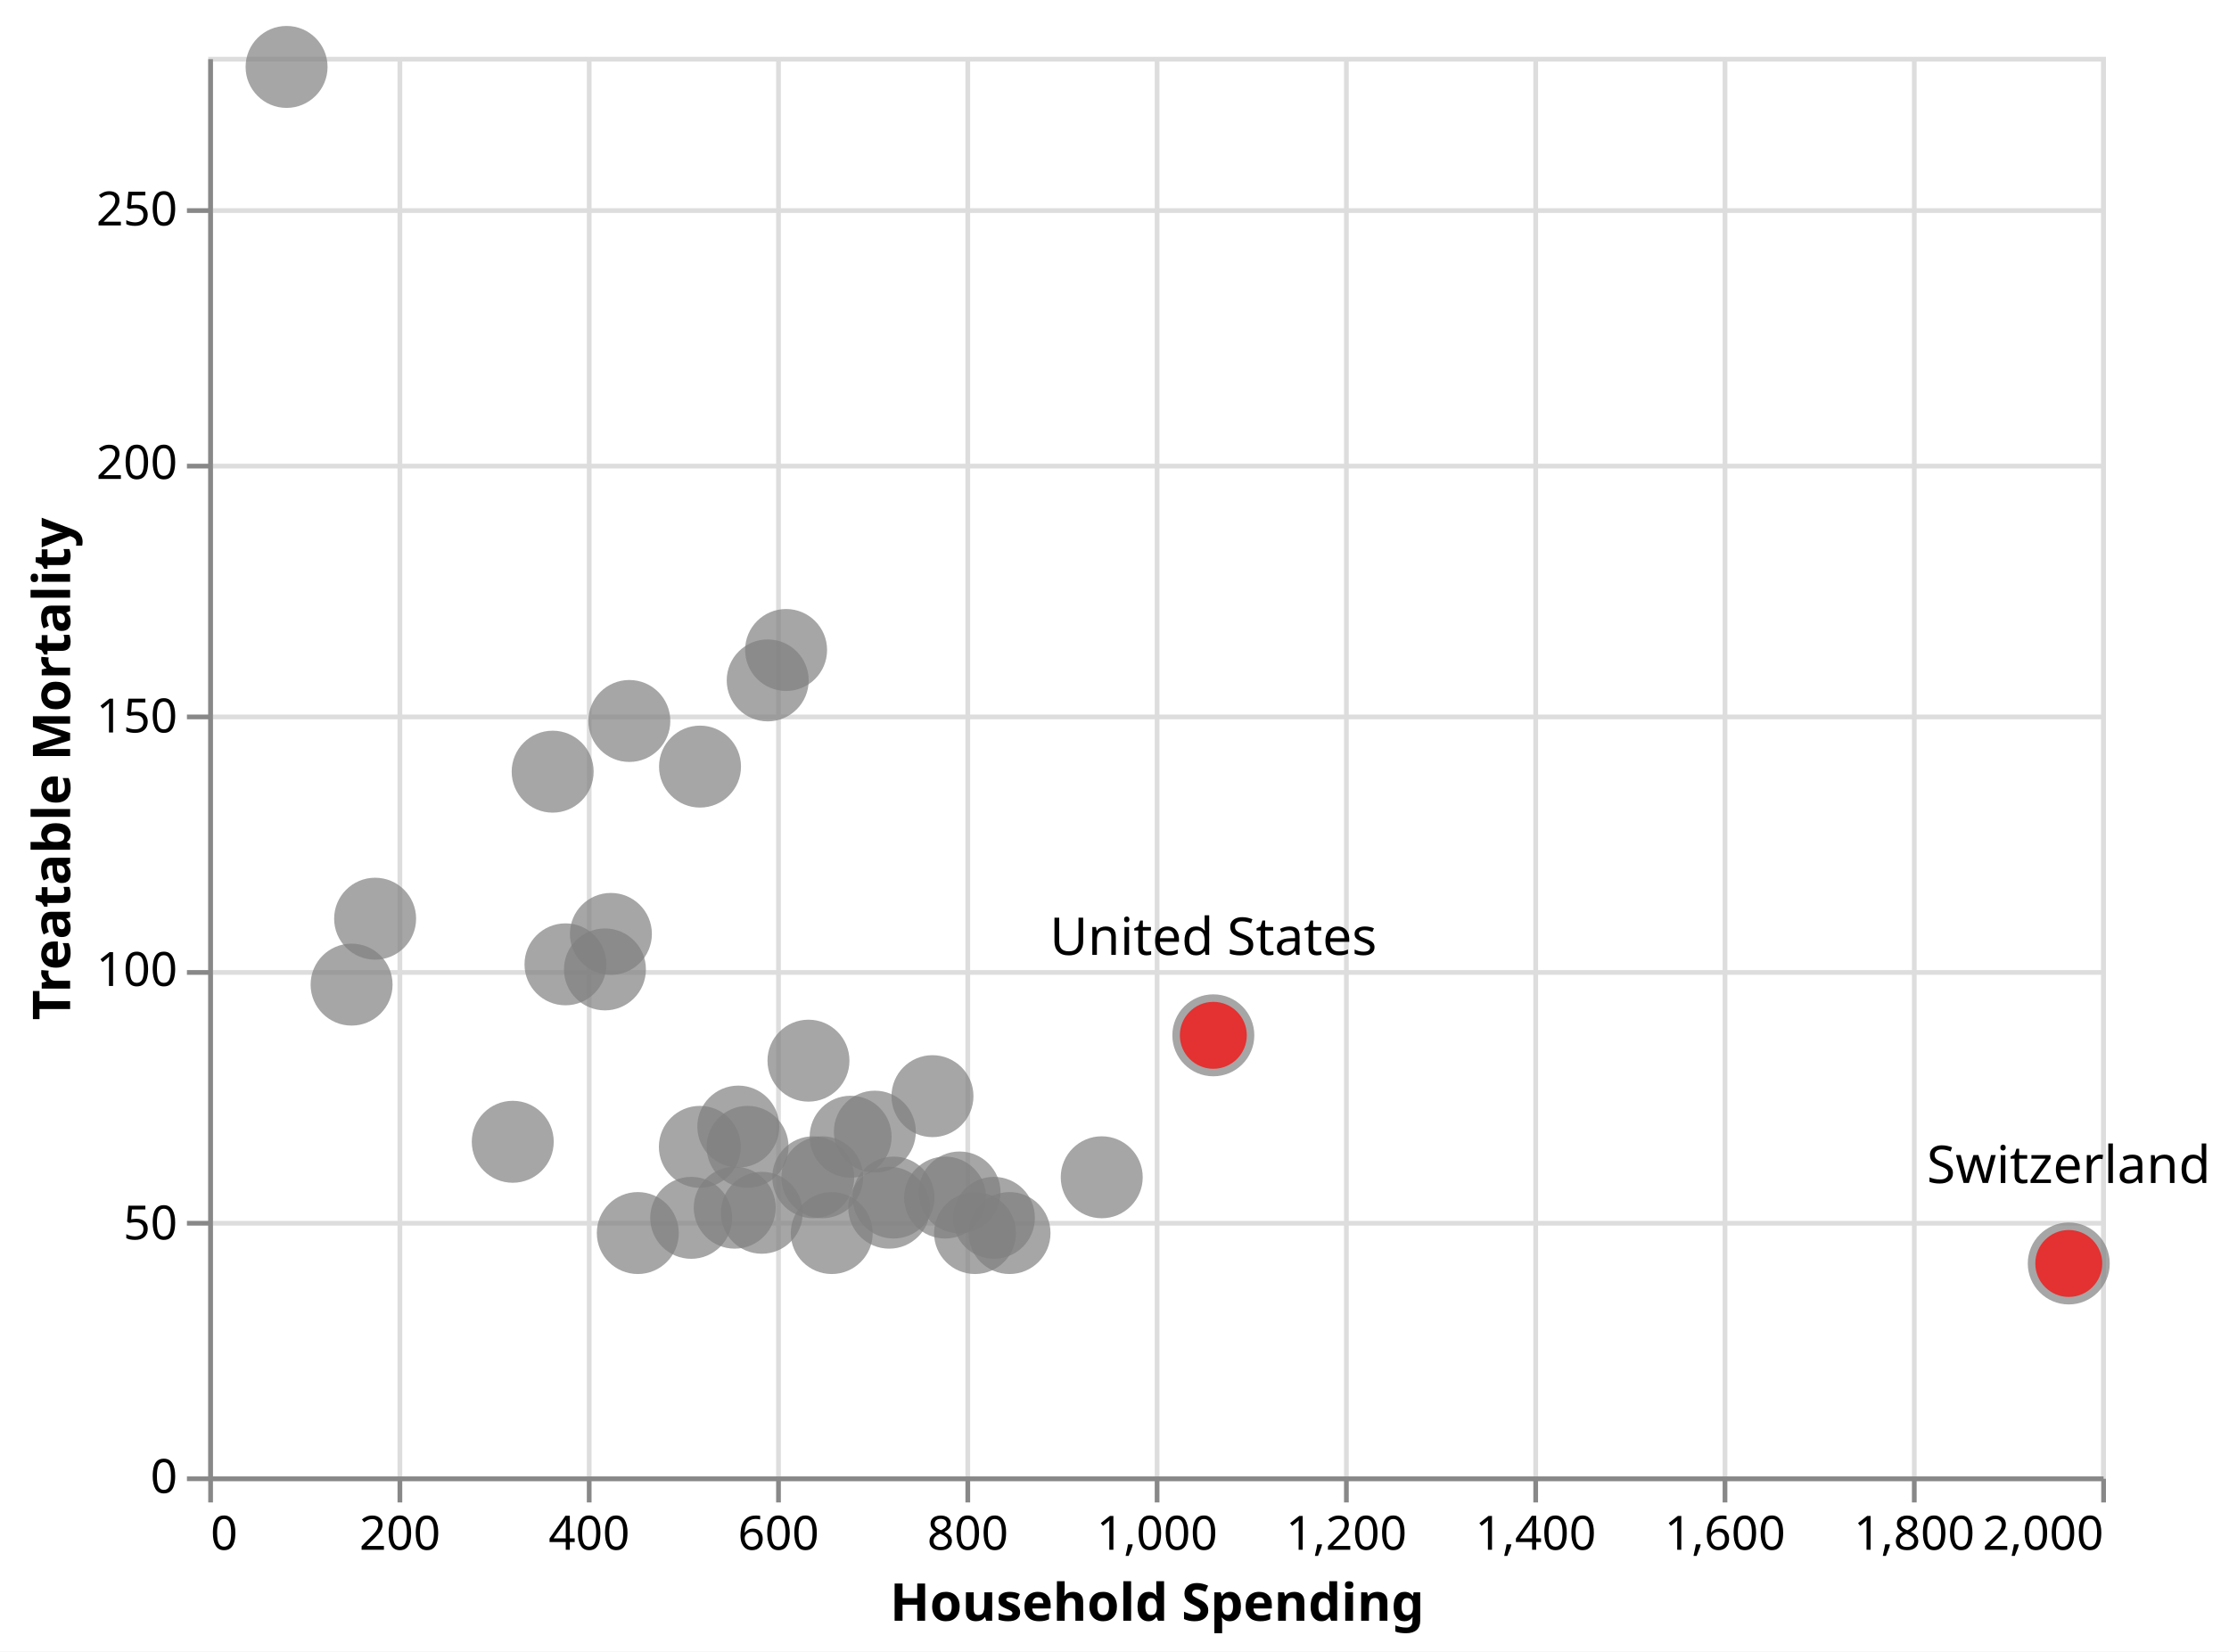
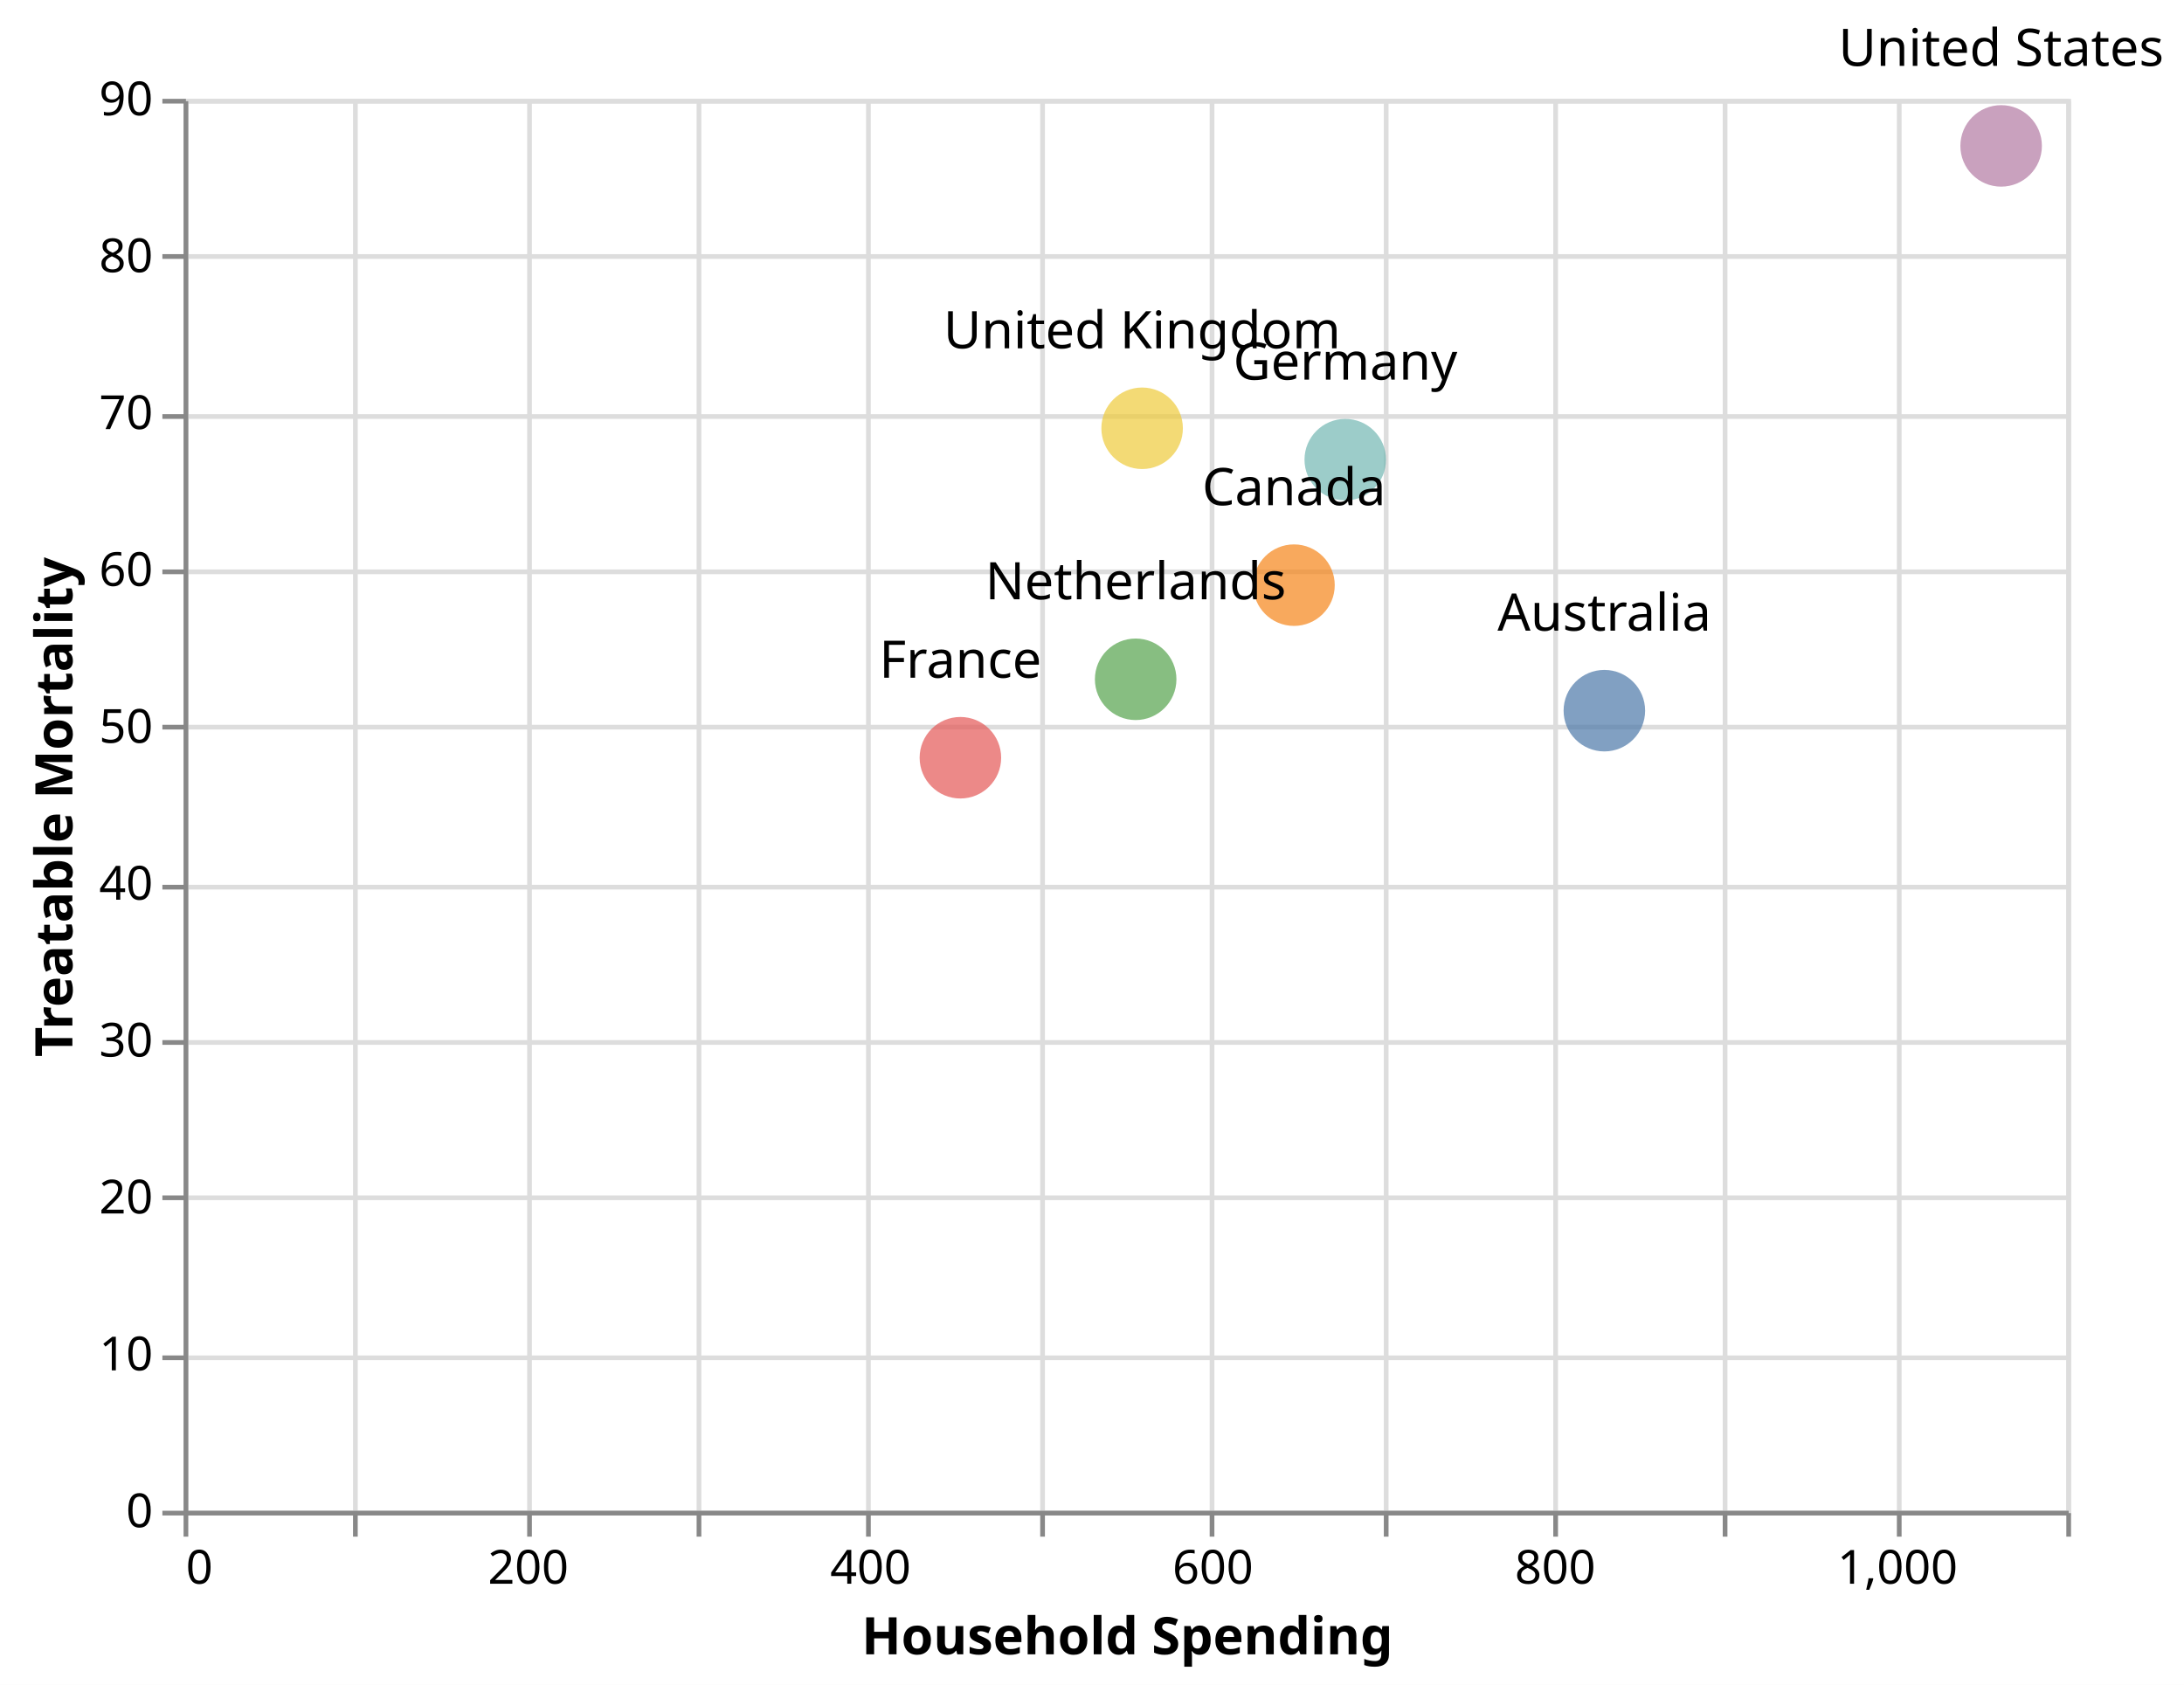
- <svg xmlns="http://www.w3.org/2000/svg" class="marks" width="471" height="349" viewBox="0 0 471 349" version="1.1">
-   <rect width="471" height="349" style="fill: white;" />
-   <g transform="translate(44,12)">
+ <svg xmlns="http://www.w3.org/2000/svg" class="marks" width="464" height="358" viewBox="0 0 464 358" version="1.1">
+   <rect width="464" height="358" style="fill: white;" />
+   <g transform="translate(39,21)">
    <g class="mark-group role-frame root">
      <g transform="translate(0,0)">
        <path class="background" d="M0.5,0.5h400v300h-400Z" style="fill: none; stroke: #ddd;" />
        <g>
          <g class="mark-group role-axis">
            <g transform="translate(0.5,300.5)">
              <path class="background" d="M0,0h0v0h0Z" style="pointer-events: none; fill: none;" />
              <g>
                <g class="mark-rule role-axis-grid" style="pointer-events: none;">
                  <line transform="translate(0,-300)" x2="0" y2="300" style="fill: none; stroke: #ddd; stroke-width: 1; opacity: 1;" />
-                   <line transform="translate(40,-300)" x2="0" y2="300" style="fill: none; stroke: #ddd; stroke-width: 1; opacity: 1;" />
-                   <line transform="translate(80,-300)" x2="0" y2="300" style="fill: none; stroke: #ddd; stroke-width: 1; opacity: 1;" />
-                   <line transform="translate(120,-300)" x2="0" y2="300" style="fill: none; stroke: #ddd; stroke-width: 1; opacity: 1;" />
-                   <line transform="translate(160,-300)" x2="0" y2="300" style="fill: none; stroke: #ddd; stroke-width: 1; opacity: 1;" />
-                   <line transform="translate(200,-300)" x2="0" y2="300" style="fill: none; stroke: #ddd; stroke-width: 1; opacity: 1;" />
-                   <line transform="translate(240,-300)" x2="0" y2="300" style="fill: none; stroke: #ddd; stroke-width: 1; opacity: 1;" />
-                   <line transform="translate(280,-300)" x2="0" y2="300" style="fill: none; stroke: #ddd; stroke-width: 1; opacity: 1;" />
-                   <line transform="translate(320,-300)" x2="0" y2="300" style="fill: none; stroke: #ddd; stroke-width: 1; opacity: 1;" />
-                   <line transform="translate(360,-300)" x2="0" y2="300" style="fill: none; stroke: #ddd; stroke-width: 1; opacity: 1;" />
+                   <line transform="translate(36,-300)" x2="0" y2="300" style="fill: none; stroke: #ddd; stroke-width: 1; opacity: 1;" />
+                   <line transform="translate(73,-300)" x2="0" y2="300" style="fill: none; stroke: #ddd; stroke-width: 1; opacity: 1;" />
+                   <line transform="translate(109,-300)" x2="0" y2="300" style="fill: none; stroke: #ddd; stroke-width: 1; opacity: 1;" />
+                   <line transform="translate(145,-300)" x2="0" y2="300" style="fill: none; stroke: #ddd; stroke-width: 1; opacity: 1;" />
+                   <line transform="translate(182,-300)" x2="0" y2="300" style="fill: none; stroke: #ddd; stroke-width: 1; opacity: 1;" />
+                   <line transform="translate(218,-300)" x2="0" y2="300" style="fill: none; stroke: #ddd; stroke-width: 1; opacity: 1;" />
+                   <line transform="translate(255,-300)" x2="0" y2="300" style="fill: none; stroke: #ddd; stroke-width: 1; opacity: 1;" />
+                   <line transform="translate(291,-300)" x2="0" y2="300" style="fill: none; stroke: #ddd; stroke-width: 1; opacity: 1;" />
+                   <line transform="translate(327,-300)" x2="0" y2="300" style="fill: none; stroke: #ddd; stroke-width: 1; opacity: 1;" />
+                   <line transform="translate(364,-300)" x2="0" y2="300" style="fill: none; stroke: #ddd; stroke-width: 1; opacity: 1;" />
                  <line transform="translate(400,-300)" x2="0" y2="300" style="fill: none; stroke: #ddd; stroke-width: 1; opacity: 1;" />
                </g>
              </g>
              <path class="foreground" d="" style="pointer-events: none; display: none; fill: none;" />
            </g>
          </g>
          <g class="mark-group role-axis">
            <g transform="translate(0.5,0.5)">
              <path class="background" d="M0,0h0v0h0Z" style="pointer-events: none; fill: none;" />
              <g>
                <g class="mark-rule role-axis-grid" style="pointer-events: none;">
                  <line transform="translate(0,300)" x2="400" y2="0" style="fill: none; stroke: #ddd; stroke-width: 1; opacity: 1;" />
-                   <line transform="translate(0,246)" x2="400" y2="0" style="fill: none; stroke: #ddd; stroke-width: 1; opacity: 1;" />
-                   <line transform="translate(0,193)" x2="400" y2="0" style="fill: none; stroke: #ddd; stroke-width: 1; opacity: 1;" />
-                   <line transform="translate(0,139)" x2="400" y2="0" style="fill: none; stroke: #ddd; stroke-width: 1; opacity: 1;" />
-                   <line transform="translate(0,86)" x2="400" y2="0" style="fill: none; stroke: #ddd; stroke-width: 1; opacity: 1;" />
-                   <line transform="translate(0,32)" x2="400" y2="0" style="fill: none; stroke: #ddd; stroke-width: 1; opacity: 1;" />
+                   <line transform="translate(0,267)" x2="400" y2="0" style="fill: none; stroke: #ddd; stroke-width: 1; opacity: 1;" />
+                   <line transform="translate(0,233)" x2="400" y2="0" style="fill: none; stroke: #ddd; stroke-width: 1; opacity: 1;" />
+                   <line transform="translate(0,200)" x2="400" y2="0" style="fill: none; stroke: #ddd; stroke-width: 1; opacity: 1;" />
+                   <line transform="translate(0,167)" x2="400" y2="0" style="fill: none; stroke: #ddd; stroke-width: 1; opacity: 1;" />
+                   <line transform="translate(0,133)" x2="400" y2="0" style="fill: none; stroke: #ddd; stroke-width: 1; opacity: 1;" />
+                   <line transform="translate(0,100)" x2="400" y2="0" style="fill: none; stroke: #ddd; stroke-width: 1; opacity: 1;" />
+                   <line transform="translate(0,67)" x2="400" y2="0" style="fill: none; stroke: #ddd; stroke-width: 1; opacity: 1;" />
+                   <line transform="translate(0,33)" x2="400" y2="0" style="fill: none; stroke: #ddd; stroke-width: 1; opacity: 1;" />
+                   <line transform="translate(0,0)" x2="400" y2="0" style="fill: none; stroke: #ddd; stroke-width: 1; opacity: 1;" />
                </g>
              </g>
              <path class="foreground" d="" style="pointer-events: none; display: none; fill: none;" />
            </g>
          </g>
          <g class="mark-group role-axis">
            <g transform="translate(0.5,300.5)">
              <path class="background" d="M0,0h0v0h0Z" style="pointer-events: none; fill: none;" />
              <g>
                <g class="mark-rule role-axis-tick" style="pointer-events: none;">
                  <line transform="translate(0,0)" x2="0" y2="5" style="fill: none; stroke: #888; stroke-width: 1; opacity: 1;" />
-                   <line transform="translate(40,0)" x2="0" y2="5" style="fill: none; stroke: #888; stroke-width: 1; opacity: 1;" />
-                   <line transform="translate(80,0)" x2="0" y2="5" style="fill: none; stroke: #888; stroke-width: 1; opacity: 1;" />
-                   <line transform="translate(120,0)" x2="0" y2="5" style="fill: none; stroke: #888; stroke-width: 1; opacity: 1;" />
-                   <line transform="translate(160,0)" x2="0" y2="5" style="fill: none; stroke: #888; stroke-width: 1; opacity: 1;" />
-                   <line transform="translate(200,0)" x2="0" y2="5" style="fill: none; stroke: #888; stroke-width: 1; opacity: 1;" />
-                   <line transform="translate(240,0)" x2="0" y2="5" style="fill: none; stroke: #888; stroke-width: 1; opacity: 1;" />
-                   <line transform="translate(280,0)" x2="0" y2="5" style="fill: none; stroke: #888; stroke-width: 1; opacity: 1;" />
-                   <line transform="translate(320,0)" x2="0" y2="5" style="fill: none; stroke: #888; stroke-width: 1; opacity: 1;" />
-                   <line transform="translate(360,0)" x2="0" y2="5" style="fill: none; stroke: #888; stroke-width: 1; opacity: 1;" />
+                   <line transform="translate(36,0)" x2="0" y2="5" style="fill: none; stroke: #888; stroke-width: 1; opacity: 1;" />
+                   <line transform="translate(73,0)" x2="0" y2="5" style="fill: none; stroke: #888; stroke-width: 1; opacity: 1;" />
+                   <line transform="translate(109,0)" x2="0" y2="5" style="fill: none; stroke: #888; stroke-width: 1; opacity: 1;" />
+                   <line transform="translate(145,0)" x2="0" y2="5" style="fill: none; stroke: #888; stroke-width: 1; opacity: 1;" />
+                   <line transform="translate(182,0)" x2="0" y2="5" style="fill: none; stroke: #888; stroke-width: 1; opacity: 1;" />
+                   <line transform="translate(218,0)" x2="0" y2="5" style="fill: none; stroke: #888; stroke-width: 1; opacity: 1;" />
+                   <line transform="translate(255,0)" x2="0" y2="5" style="fill: none; stroke: #888; stroke-width: 1; opacity: 1;" />
+                   <line transform="translate(291,0)" x2="0" y2="5" style="fill: none; stroke: #888; stroke-width: 1; opacity: 1;" />
+                   <line transform="translate(327,0)" x2="0" y2="5" style="fill: none; stroke: #888; stroke-width: 1; opacity: 1;" />
+                   <line transform="translate(364,0)" x2="0" y2="5" style="fill: none; stroke: #888; stroke-width: 1; opacity: 1;" />
                  <line transform="translate(400,0)" x2="0" y2="5" style="fill: none; stroke: #888; stroke-width: 1; opacity: 1;" />
                </g>
                <g class="mark-text role-axis-label" style="pointer-events: none;">
                  <text text-anchor="start" transform="translate(0,15)" style="font-family: sans-serif; font-size: 10px; fill: #000; opacity: 1;">0</text>
-                   <text text-anchor="middle" transform="translate(40,15)" style="font-family: sans-serif; font-size: 10px; fill: #000; opacity: 1;">200</text>
-                   <text text-anchor="middle" transform="translate(80,15)" style="font-family: sans-serif; font-size: 10px; fill: #000; opacity: 1;">400</text>
-                   <text text-anchor="middle" transform="translate(120,15)" style="font-family: sans-serif; font-size: 10px; fill: #000; opacity: 1;">600</text>
-                   <text text-anchor="middle" transform="translate(160,15)" style="font-family: sans-serif; font-size: 10px; fill: #000; opacity: 1;">800</text>
-                   <text text-anchor="middle" transform="translate(200,15)" style="font-family: sans-serif; font-size: 10px; fill: #000; opacity: 1;">1,000</text>
-                   <text text-anchor="middle" transform="translate(240,15)" style="font-family: sans-serif; font-size: 10px; fill: #000; opacity: 1;">1,200</text>
-                   <text text-anchor="middle" transform="translate(280,15)" style="font-family: sans-serif; font-size: 10px; fill: #000; opacity: 1;">1,400</text>
-                   <text text-anchor="middle" transform="translate(320,15)" style="font-family: sans-serif; font-size: 10px; fill: #000; opacity: 1;">1,600</text>
-                   <text text-anchor="middle" transform="translate(360,15)" style="font-family: sans-serif; font-size: 10px; fill: #000; opacity: 1;">1,800</text>
-                   <text text-anchor="end" transform="translate(400,15)" style="font-family: sans-serif; font-size: 10px; fill: #000; opacity: 1;">2,000</text>
+                   <text text-anchor="middle" transform="translate(36.36364,15)" style="font-family: sans-serif; font-size: 10px; fill: #000; opacity: 0;">100</text>
+                   <text text-anchor="middle" transform="translate(72.72727,15)" style="font-family: sans-serif; font-size: 10px; fill: #000; opacity: 1;">200</text>
+                   <text text-anchor="middle" transform="translate(109.0909,15)" style="font-family: sans-serif; font-size: 10px; fill: #000; opacity: 0;">300</text>
+                   <text text-anchor="middle" transform="translate(145.4545,15)" style="font-family: sans-serif; font-size: 10px; fill: #000; opacity: 1;">400</text>
+                   <text text-anchor="middle" transform="translate(181.8182,15)" style="font-family: sans-serif; font-size: 10px; fill: #000; opacity: 0;">500</text>
+                   <text text-anchor="middle" transform="translate(218.1818,15)" style="font-family: sans-serif; font-size: 10px; fill: #000; opacity: 1;">600</text>
+                   <text text-anchor="middle" transform="translate(254.5455,15)" style="font-family: sans-serif; font-size: 10px; fill: #000; opacity: 0;">700</text>
+                   <text text-anchor="middle" transform="translate(290.9091,15)" style="font-family: sans-serif; font-size: 10px; fill: #000; opacity: 1;">800</text>
+                   <text text-anchor="middle" transform="translate(327.2727,15)" style="font-family: sans-serif; font-size: 10px; fill: #000; opacity: 0;">900</text>
+                   <text text-anchor="middle" transform="translate(363.6364,15)" style="font-family: sans-serif; font-size: 10px; fill: #000; opacity: 1;">1,000</text>
+                   <text text-anchor="end" transform="translate(400,15)" style="font-family: sans-serif; font-size: 10px; fill: #000; opacity: 0;">1,100</text>
                </g>
                <g class="mark-rule role-axis-domain" style="pointer-events: none;">
                  <line transform="translate(0,0)" x2="400" y2="0" style="fill: none; stroke: #888; stroke-width: 1; opacity: 1;" />
                </g>
                <g class="mark-text role-axis-title" style="pointer-events: none;">
                  <text text-anchor="middle" transform="translate(200,30)" style="font-family: sans-serif; font-size: 11px; font-weight: bold; fill: #000; opacity: 1;">Household Spending</text>
                </g>
              </g>
              <path class="foreground" d="" style="pointer-events: none; display: none; fill: none;" />
            </g>
          </g>
          <g class="mark-group role-axis">
            <g transform="translate(0.5,0.5)">
              <path class="background" d="M0,0h0v0h0Z" style="pointer-events: none; fill: none;" />
              <g>
                <g class="mark-rule role-axis-tick" style="pointer-events: none;">
                  <line transform="translate(0,300)" x2="-5" y2="0" style="fill: none; stroke: #888; stroke-width: 1; opacity: 1;" />
-                   <line transform="translate(0,246)" x2="-5" y2="0" style="fill: none; stroke: #888; stroke-width: 1; opacity: 1;" />
-                   <line transform="translate(0,193)" x2="-5" y2="0" style="fill: none; stroke: #888; stroke-width: 1; opacity: 1;" />
-                   <line transform="translate(0,139)" x2="-5" y2="0" style="fill: none; stroke: #888; stroke-width: 1; opacity: 1;" />
-                   <line transform="translate(0,86)" x2="-5" y2="0" style="fill: none; stroke: #888; stroke-width: 1; opacity: 1;" />
-                   <line transform="translate(0,32)" x2="-5" y2="0" style="fill: none; stroke: #888; stroke-width: 1; opacity: 1;" />
+                   <line transform="translate(0,267)" x2="-5" y2="0" style="fill: none; stroke: #888; stroke-width: 1; opacity: 1;" />
+                   <line transform="translate(0,233)" x2="-5" y2="0" style="fill: none; stroke: #888; stroke-width: 1; opacity: 1;" />
+                   <line transform="translate(0,200)" x2="-5" y2="0" style="fill: none; stroke: #888; stroke-width: 1; opacity: 1;" />
+                   <line transform="translate(0,167)" x2="-5" y2="0" style="fill: none; stroke: #888; stroke-width: 1; opacity: 1;" />
+                   <line transform="translate(0,133)" x2="-5" y2="0" style="fill: none; stroke: #888; stroke-width: 1; opacity: 1;" />
+                   <line transform="translate(0,100)" x2="-5" y2="0" style="fill: none; stroke: #888; stroke-width: 1; opacity: 1;" />
+                   <line transform="translate(0,67)" x2="-5" y2="0" style="fill: none; stroke: #888; stroke-width: 1; opacity: 1;" />
+                   <line transform="translate(0,33)" x2="-5" y2="0" style="fill: none; stroke: #888; stroke-width: 1; opacity: 1;" />
+                   <line transform="translate(0,0)" x2="-5" y2="0" style="fill: none; stroke: #888; stroke-width: 1; opacity: 1;" />
                </g>
                <g class="mark-text role-axis-label" style="pointer-events: none;">
                  <text text-anchor="end" transform="translate(-7,303)" style="font-family: sans-serif; font-size: 10px; fill: #000; opacity: 1;">0</text>
-                   <text text-anchor="end" transform="translate(-7,249.4286)" style="font-family: sans-serif; font-size: 10px; fill: #000; opacity: 1;">50</text>
-                   <text text-anchor="end" transform="translate(-7,195.8571)" style="font-family: sans-serif; font-size: 10px; fill: #000; opacity: 1;">100</text>
-                   <text text-anchor="end" transform="translate(-7,142.2857)" style="font-family: sans-serif; font-size: 10px; fill: #000; opacity: 1;">150</text>
-                   <text text-anchor="end" transform="translate(-7,88.71429)" style="font-family: sans-serif; font-size: 10px; fill: #000; opacity: 1;">200</text>
-                   <text text-anchor="end" transform="translate(-7,35.14286)" style="font-family: sans-serif; font-size: 10px; fill: #000; opacity: 1;">250</text>
+                   <text text-anchor="end" transform="translate(-7,269.6667)" style="font-family: sans-serif; font-size: 10px; fill: #000; opacity: 1;">10</text>
+                   <text text-anchor="end" transform="translate(-7,236.3333)" style="font-family: sans-serif; font-size: 10px; fill: #000; opacity: 1;">20</text>
+                   <text text-anchor="end" transform="translate(-7,203)" style="font-family: sans-serif; font-size: 10px; fill: #000; opacity: 1;">30</text>
+                   <text text-anchor="end" transform="translate(-7,169.6667)" style="font-family: sans-serif; font-size: 10px; fill: #000; opacity: 1;">40</text>
+                   <text text-anchor="end" transform="translate(-7,136.3333)" style="font-family: sans-serif; font-size: 10px; fill: #000; opacity: 1;">50</text>
+                   <text text-anchor="end" transform="translate(-7,103)" style="font-family: sans-serif; font-size: 10px; fill: #000; opacity: 1;">60</text>
+                   <text text-anchor="end" transform="translate(-7,69.66667)" style="font-family: sans-serif; font-size: 10px; fill: #000; opacity: 1;">70</text>
+                   <text text-anchor="end" transform="translate(-7,36.33333)" style="font-family: sans-serif; font-size: 10px; fill: #000; opacity: 1;">80</text>
+                   <text text-anchor="end" transform="translate(-7,3)" style="font-family: sans-serif; font-size: 10px; fill: #000; opacity: 1;">90</text>
                </g>
                <g class="mark-rule role-axis-domain" style="pointer-events: none;">
                  <line transform="translate(0,300)" x2="0" y2="-300" style="fill: none; stroke: #888; stroke-width: 1; opacity: 1;" />
                </g>
                <g class="mark-text role-axis-title" style="pointer-events: none;">
-                   <text text-anchor="middle" transform="translate(-27.68457,150) rotate(-90) translate(0,-2)" style="font-family: sans-serif; font-size: 11px; font-weight: bold; fill: #000; opacity: 1;">Treatable Mortality</text>
+                   <text text-anchor="middle" transform="translate(-22.12305,150) rotate(-90) translate(0,-2)" style="font-family: sans-serif; font-size: 11px; font-weight: bold; fill: #000; opacity: 1;">Treatable Mortality</text>
                </g>
              </g>
              <path class="foreground" d="" style="pointer-events: none; display: none; fill: none;" />
            </g>
          </g>
          <g class="mark-symbol role-mark layer_0_marks">
-             <path transform="translate(166.019,245.3571)" d="M8.66,0A8.66,8.66,0,1,1,-8.66,0A8.66,8.66,0,1,1,8.66,0" style="fill: gray; stroke-width: 2; opacity: 0.7;" />
-             <path transform="translate(188.8022,236.7857)" d="M8.66,0A8.66,8.66,0,1,1,-8.66,0A8.66,8.66,0,1,1,8.66,0" style="fill: gray; stroke-width: 2; opacity: 0.7;" />
-             <path transform="translate(158.7604,240)" d="M8.66,0A8.66,8.66,0,1,1,-8.66,0A8.66,8.66,0,1,1,8.66,0" style="fill: gray; stroke-width: 2; opacity: 0.7;" />
-             <path transform="translate(129.752,236.7857)" d="M8.66,0A8.66,8.66,0,1,1,-8.66,0A8.66,8.66,0,1,1,8.66,0" style="fill: gray; stroke-width: 2; opacity: 0.7;" />
-             <path transform="translate(126.8344,212.1429)" d="M8.66,0A8.66,8.66,0,1,1,-8.66,0A8.66,8.66,0,1,1,8.66,0" style="fill: gray; stroke-width: 2; opacity: 0.7;" />
-             <path transform="translate(75.4916,191.7857)" d="M8.66,0A8.66,8.66,0,1,1,-8.66,0A8.66,8.66,0,1,1,8.66,0" style="fill: gray; stroke-width: 2; opacity: 0.7;" />
-             <path transform="translate(127.8452,236.7857)" d="M8.66,0A8.66,8.66,0,1,1,-8.66,0A8.66,8.66,0,1,1,8.66,0" style="fill: gray; stroke-width: 2; opacity: 0.7;" />
-             <path transform="translate(85.0868,185.3571)" d="M8.66,0A8.66,8.66,0,1,1,-8.66,0A8.66,8.66,0,1,1,8.66,0" style="fill: gray; stroke-width: 2; opacity: 0.7;" />
-             <path transform="translate(90.7712,248.5714)" d="M8.66,0A8.66,8.66,0,1,1,-8.66,0A8.66,8.66,0,1,1,8.66,0" style="fill: gray; stroke-width: 2; opacity: 0.7;" />
-             <path transform="translate(135.7434,228.2143)" d="M8.66,0A8.66,8.66,0,1,1,-8.66,0A8.66,8.66,0,1,1,8.66,0" style="fill: gray; stroke-width: 2; opacity: 0.7;" />
-             <path transform="translate(153.0362,219.6429)" d="M8.66,0A8.66,8.66,0,1,1,-8.66,0A8.66,8.66,0,1,1,8.66,0" style="fill: gray; stroke-width: 2; opacity: 0.7;" />
-             <path transform="translate(103.918,150)" d="M8.66,0A8.66,8.66,0,1,1,-8.66,0A8.66,8.66,0,1,1,8.66,0" style="fill: gray; stroke-width: 2; opacity: 0.7;" />
-             <path transform="translate(131.7526,248.5714)" d="M8.66,0A8.66,8.66,0,1,1,-8.66,0A8.66,8.66,0,1,1,8.66,0" style="fill: gray; stroke-width: 2; opacity: 0.7;" />
-             <path transform="translate(113.9656,230.3571)" d="M8.66,0A8.66,8.66,0,1,1,-8.66,0A8.66,8.66,0,1,1,8.66,0" style="fill: gray; stroke-width: 2; opacity: 0.7;" />
-             <path transform="translate(103.886,230.3571)" d="M8.66,0A8.66,8.66,0,1,1,-8.66,0A8.66,8.66,0,1,1,8.66,0" style="fill: gray; stroke-width: 2; opacity: 0.7;" />
-             <path transform="translate(144.8118,241.0714)" d="M8.66,0A8.66,8.66,0,1,1,-8.66,0A8.66,8.66,0,1,1,8.66,0" style="fill: gray; stroke-width: 2; opacity: 0.7;" />
-             <path transform="translate(116.9656,244.2857)" d="M8.66,0A8.66,8.66,0,1,1,-8.66,0A8.66,8.66,0,1,1,8.66,0" style="fill: gray; stroke-width: 2; opacity: 0.7;" />
-             <path transform="translate(169.3174,248.5714)" d="M8.66,0A8.66,8.66,0,1,1,-8.66,0A8.66,8.66,0,1,1,8.66,0" style="fill: gray; stroke-width: 2; opacity: 0.7;" />
-             <path transform="translate(118.2208,131.7857)" d="M8.66,0A8.66,8.66,0,1,1,-8.66,0A8.66,8.66,0,1,1,8.66,0" style="fill: gray; stroke-width: 2; opacity: 0.7;" />
-             <path transform="translate(122.1074,125.3571)" d="M8.66,0A8.66,8.66,0,1,1,-8.66,0A8.66,8.66,0,1,1,8.66,0" style="fill: gray; stroke-width: 2; opacity: 0.7;" />
-             <path transform="translate(102.0568,245.3571)" d="M8.66,0A8.66,8.66,0,1,1,-8.66,0A8.66,8.66,0,1,1,8.66,0" style="fill: gray; stroke-width: 2; opacity: 0.7;" />
-             <path transform="translate(88.9814,140.3571)" d="M8.66,0A8.66,8.66,0,1,1,-8.66,0A8.66,8.66,0,1,1,8.66,0" style="fill: gray; stroke-width: 2; opacity: 0.7;" />
-             <path transform="translate(111.2522,243.2143)" d="M8.66,0A8.66,8.66,0,1,1,-8.66,0A8.66,8.66,0,1,1,8.66,0" style="fill: gray; stroke-width: 2; opacity: 0.7;" />
-             <path transform="translate(162.0288,248.5714)" d="M8.66,0A8.66,8.66,0,1,1,-8.66,0A8.66,8.66,0,1,1,8.66,0" style="fill: gray; stroke-width: 2; opacity: 0.7;" />
-             <path transform="translate(83.826,192.8571)" d="M8.66,0A8.66,8.66,0,1,1,-8.66,0A8.66,8.66,0,1,1,8.66,0" style="fill: gray; stroke-width: 2; opacity: 0.7;" />
-             <path transform="translate(140.8614,227.1429)" d="M8.66,0A8.66,8.66,0,1,1,-8.66,0A8.66,8.66,0,1,1,8.66,0" style="fill: gray; stroke-width: 2; opacity: 0.7;" />
-             <path transform="translate(64.3476,229.2857)" d="M8.66,0A8.66,8.66,0,1,1,-8.66,0A8.66,8.66,0,1,1,8.66,0" style="fill: gray; stroke-width: 2; opacity: 0.7;" />
-             <path transform="translate(143.894,243.2143)" d="M8.66,0A8.66,8.66,0,1,1,-8.66,0A8.66,8.66,0,1,1,8.66,0" style="fill: gray; stroke-width: 2; opacity: 0.7;" />
-             <path transform="translate(155.7092,241.0714)" d="M8.66,0A8.66,8.66,0,1,1,-8.66,0A8.66,8.66,0,1,1,8.66,0" style="fill: gray; stroke-width: 2; opacity: 0.7;" />
-             <path transform="translate(393.1412,255)" d="M8.66,0A8.66,8.66,0,1,1,-8.66,0A8.66,8.66,0,1,1,8.66,0" style="fill: gray; stroke-width: 2; opacity: 0.7;" />
-             <path transform="translate(35.2652,182.1429)" d="M8.66,0A8.66,8.66,0,1,1,-8.66,0A8.66,8.66,0,1,1,8.66,0" style="fill: gray; stroke-width: 2; opacity: 0.7;" />
-             <path transform="translate(72.7812,151.0714)" d="M8.66,0A8.66,8.66,0,1,1,-8.66,0A8.66,8.66,0,1,1,8.66,0" style="fill: gray; stroke-width: 2; opacity: 0.7;" />
-             <path transform="translate(30.2922,196.0714)" d="M8.66,0A8.66,8.66,0,1,1,-8.66,0A8.66,8.66,0,1,1,8.66,0" style="fill: gray; stroke-width: 2; opacity: 0.7;" />
-             <path transform="translate(16.555,2.142857)" d="M8.66,0A8.66,8.66,0,1,1,-8.66,0A8.66,8.66,0,1,1,8.66,0" style="fill: gray; stroke-width: 2; opacity: 0.7;" />
-             <path transform="translate(112.0068,226.0714)" d="M8.66,0A8.66,8.66,0,1,1,-8.66,0A8.66,8.66,0,1,1,8.66,0" style="fill: gray; stroke-width: 2; opacity: 0.7;" />
-             <path transform="translate(212.3828,206.7857)" d="M8.66,0A8.66,8.66,0,1,1,-8.66,0A8.66,8.66,0,1,1,8.66,0" style="fill: gray; stroke-width: 2; opacity: 0.7;" />
+             <path transform="translate(301.8527,130)" d="M8.66,0A8.66,8.66,0,1,1,-8.66,0A8.66,8.66,0,1,1,8.66,0" style="fill: #4c78a8; stroke-width: 2; opacity: 0.7;" />
+             <path transform="translate(235.9127,103.3333)" d="M8.66,0A8.66,8.66,0,1,1,-8.66,0A8.66,8.66,0,1,1,8.66,0" style="fill: #f58518; stroke-width: 2; opacity: 0.7;" />
+             <path transform="translate(165.0385,140)" d="M8.66,0A8.66,8.66,0,1,1,-8.66,0A8.66,8.66,0,1,1,8.66,0" style="fill: #e45756; stroke-width: 2; opacity: 0.7;" />
+             <path transform="translate(246.8062,76.66667)" d="M8.66,0A8.66,8.66,0,1,1,-8.66,0A8.66,8.66,0,1,1,8.66,0" style="fill: #72b7b2; stroke-width: 2; opacity: 0.7;" />
+             <path transform="translate(202.2767,123.3333)" d="M8.66,0A8.66,8.66,0,1,1,-8.66,0A8.66,8.66,0,1,1,8.66,0" style="fill: #54a24b; stroke-width: 2; opacity: 0.7;" />
+             <path transform="translate(203.6487,70)" d="M8.66,0A8.66,8.66,0,1,1,-8.66,0A8.66,8.66,0,1,1,8.66,0" style="fill: #eeca3b; stroke-width: 2; opacity: 0.7;" />
+             <path transform="translate(386.1505,10)" d="M8.66,0A8.66,8.66,0,1,1,-8.66,0A8.66,8.66,0,1,1,8.66,0" style="fill: #b279a2; stroke-width: 2; opacity: 0.7;" />
          </g>
          <g class="mark-text role-mark layer_1_marks">
-             <text text-anchor="middle" transform="translate(393.1412,238)" style="font-family: sans-serif; font-size: 11px; fill: black;">Switzerland</text>
-             <text text-anchor="middle" transform="translate(212.3828,189.7857)" style="font-family: sans-serif; font-size: 11px; fill: black;">United States</text>
-           </g>
-           <g class="mark-symbol role-mark layer_2_marks">
-             <path transform="translate(393.1412,255)" d="M7.071,0A7.071,7.071,0,1,1,-7.071,0A7.071,7.071,0,1,1,7.071,0" style="fill: red; stroke-width: 2; opacity: 0.7;" />
-             <path transform="translate(212.3828,206.7857)" d="M7.071,0A7.071,7.071,0,1,1,-7.071,0A7.071,7.071,0,1,1,7.071,0" style="fill: red; stroke-width: 2; opacity: 0.7;" />
+             <text text-anchor="middle" transform="translate(301.8527,113)" style="font-family: sans-serif; font-size: 11px; fill: black;">Australia</text>
+             <text text-anchor="middle" transform="translate(235.9127,86.33333)" style="font-family: sans-serif; font-size: 11px; fill: black;">Canada</text>
+             <text text-anchor="middle" transform="translate(165.0385,123)" style="font-family: sans-serif; font-size: 11px; fill: black;">France</text>
+             <text text-anchor="middle" transform="translate(246.8062,59.66667)" style="font-family: sans-serif; font-size: 11px; fill: black;">Germany</text>
+             <text text-anchor="middle" transform="translate(202.2767,106.3333)" style="font-family: sans-serif; font-size: 11px; fill: black;">Netherlands</text>
+             <text text-anchor="middle" transform="translate(203.6487,53)" style="font-family: sans-serif; font-size: 11px; fill: black;">United Kingdom</text>
+             <text text-anchor="middle" transform="translate(386.1505,-7)" style="font-family: sans-serif; font-size: 11px; fill: black;">United States</text>
          </g>
        </g>
        <path class="foreground" d="" style="display: none; fill: none;" />
      </g>
    </g>
  </g>
</svg>
